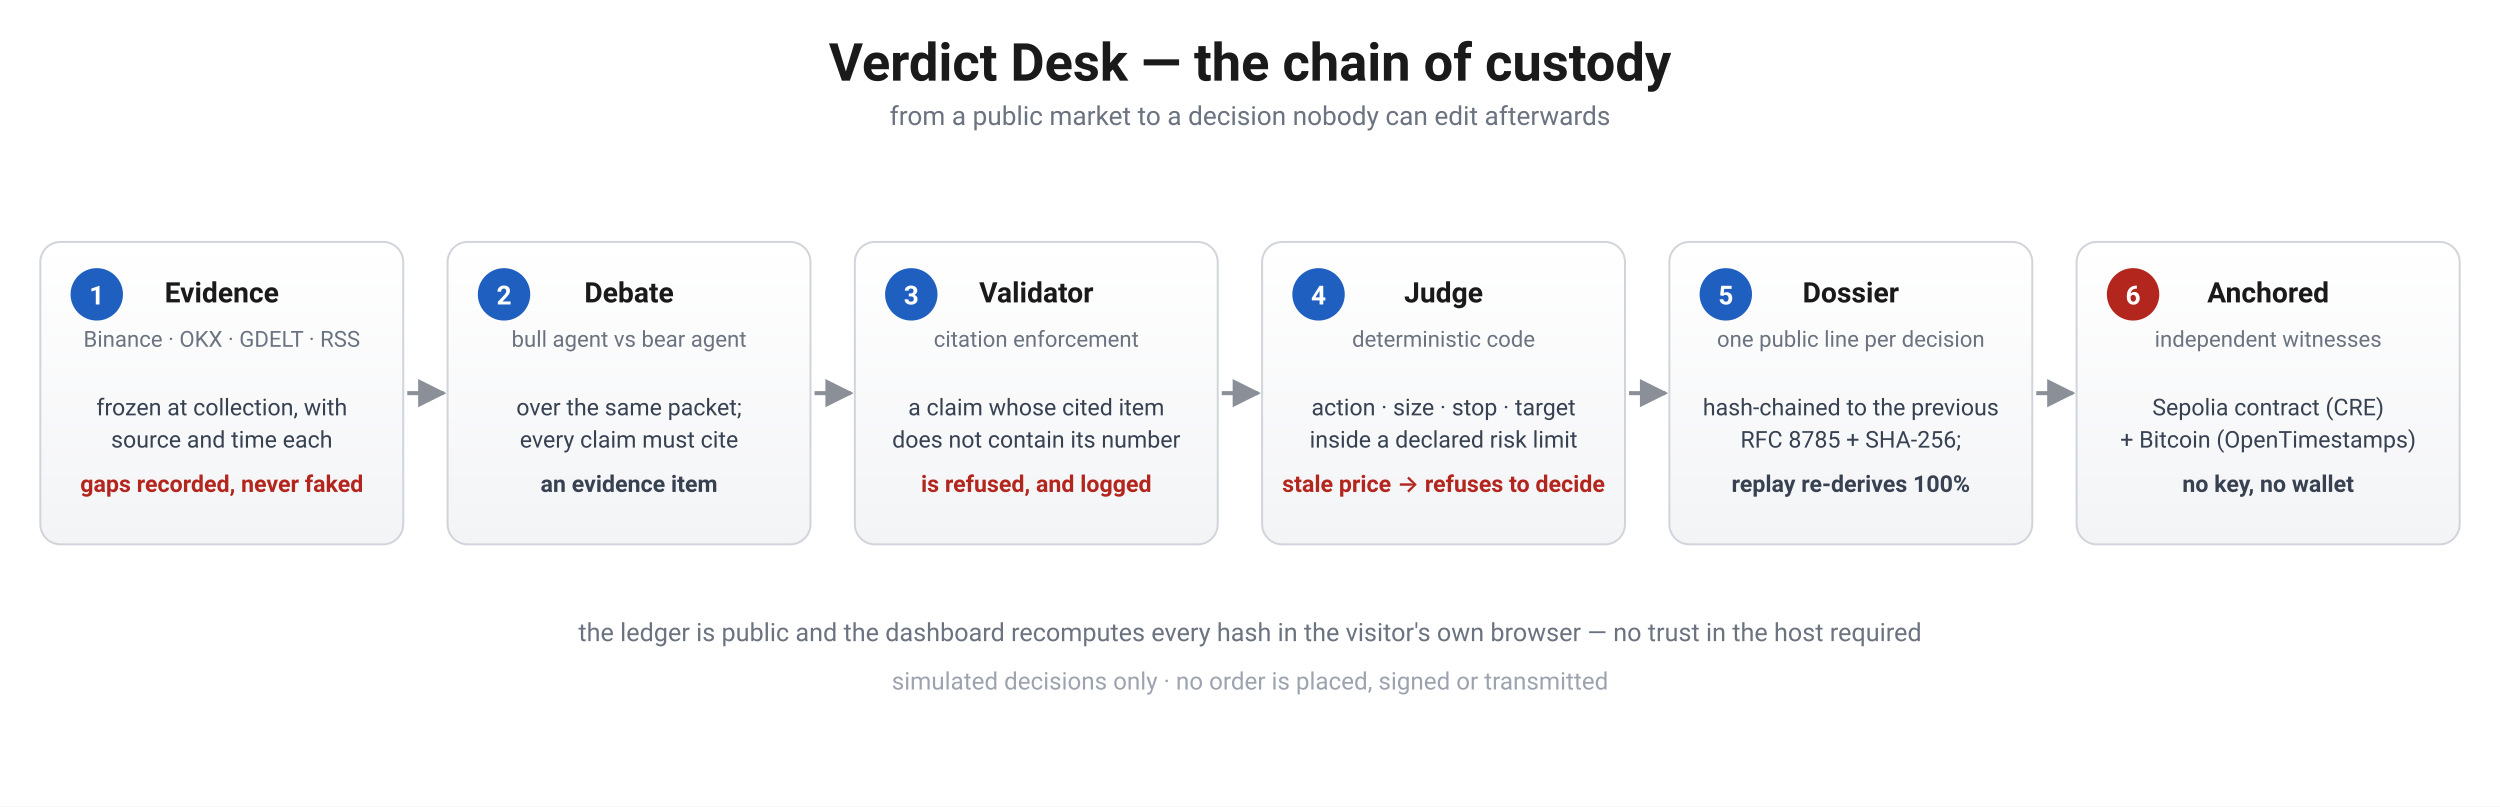
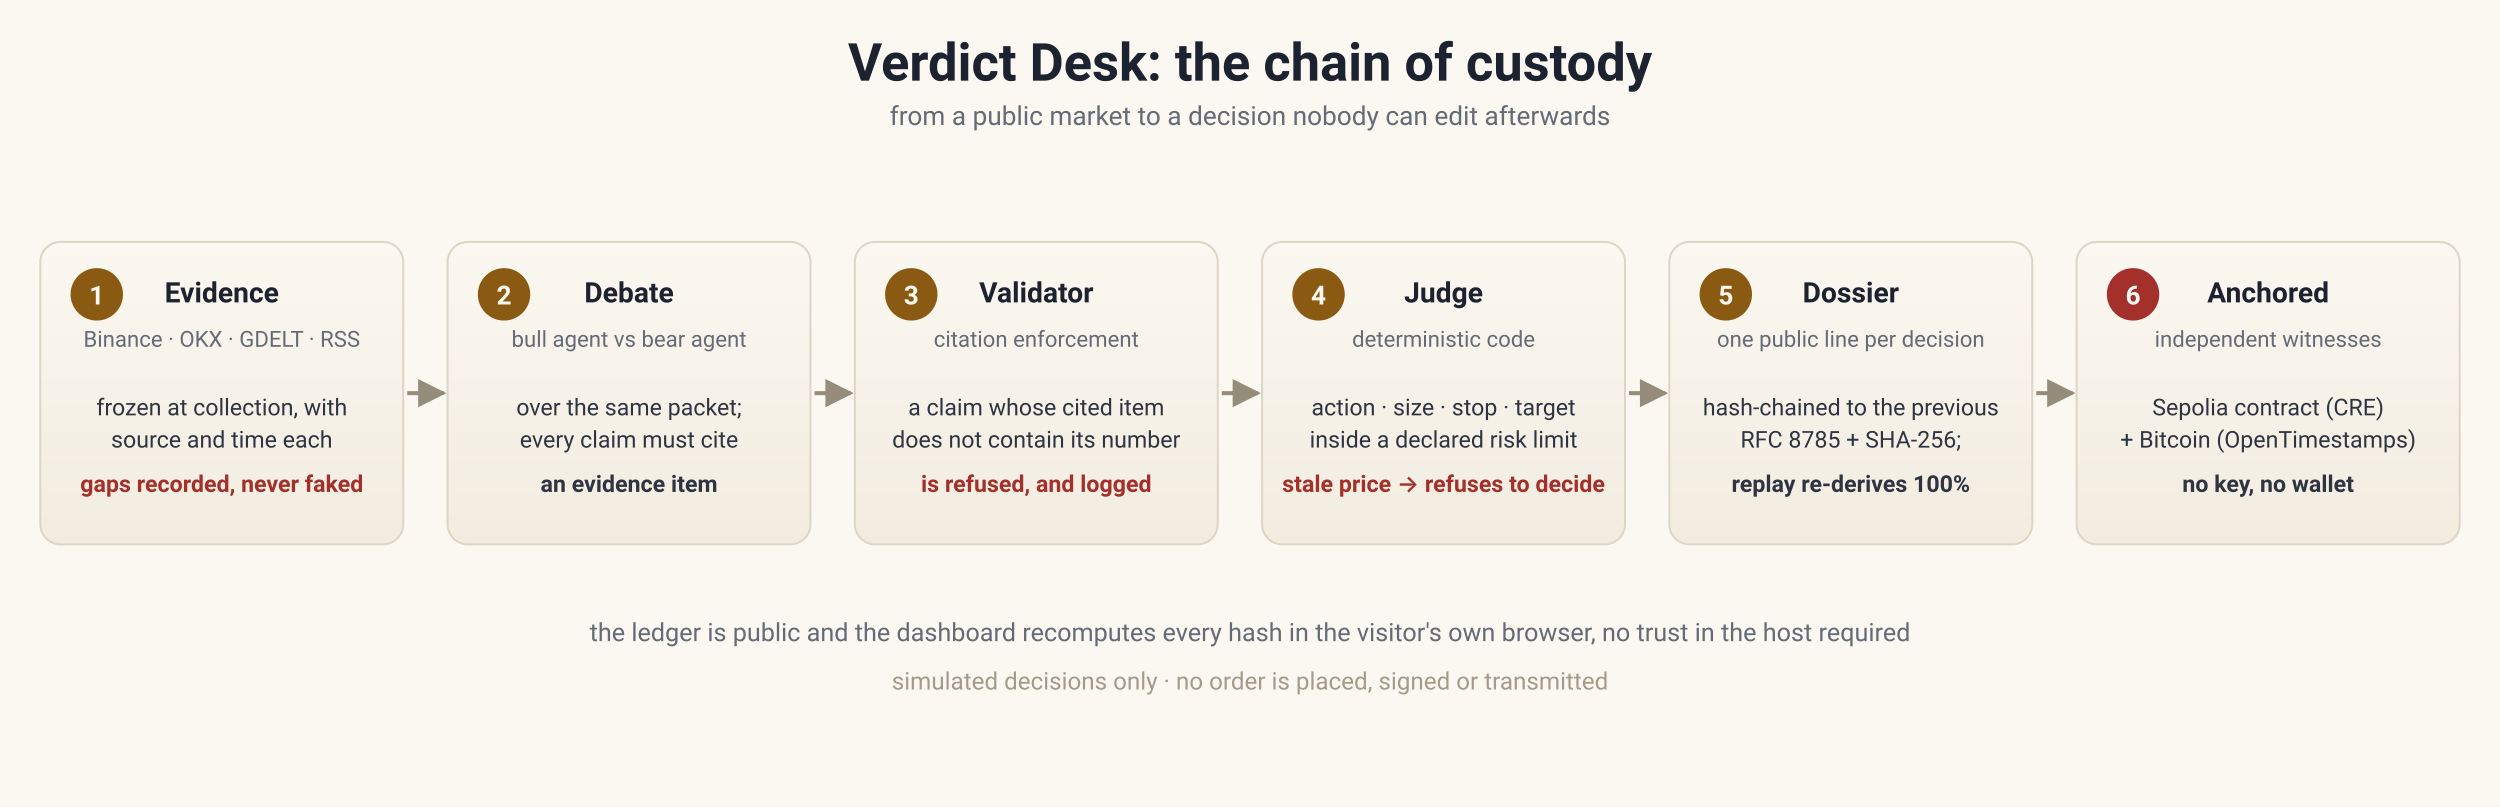
- <svg xmlns="http://www.w3.org/2000/svg" viewBox="0 0 1240 400" width="1240" height="400" font-family="system-ui, -apple-system, Segoe UI, Roboto, sans-serif">
+ <svg xmlns="http://www.w3.org/2000/svg" viewBox="0 0 1240 400" width="1240" height="400" font-family="Geist, system-ui, -apple-system, Segoe UI, Roboto, sans-serif">
  <defs>
    <marker id="arr" viewBox="0 0 10 10" refX="9" refY="5" markerWidth="7" markerHeight="7" orient="auto-start-reverse">
-       <path d="M0 0 L10 5 L0 10 z" fill="#8a8f98" />
+       <path d="M0 0 L10 5 L0 10 z" fill="#958c7c" />
    </marker>
    <linearGradient id="node" x1="0" y1="0" x2="0" y2="1">
-       <stop offset="0" stop-color="#ffffff" />
-       <stop offset="1" stop-color="#f3f4f6" />
+       <stop offset="0" stop-color="#fbf8f1" />
+       <stop offset="1" stop-color="#f2ece0" />
    </linearGradient>
  </defs>
-   <rect width="1240" height="400" fill="#ffffff" />
-   <text x="620" y="40" text-anchor="middle" font-size="26" font-weight="700" fill="#1a1a1a">Verdict Desk — the chain of custody</text>
-   <text x="620" y="62" text-anchor="middle" font-size="13" fill="#6b7280">from a public market to a decision nobody can edit afterwards</text>
+   <rect width="1240" height="400" fill="#fbf8f1" />
+   <text x="620" y="40" text-anchor="middle" font-size="26" font-weight="700" fill="#1c2230">Verdict Desk: the chain of custody</text>
+   <text x="620" y="62" text-anchor="middle" font-size="13" fill="#646a76">from a public market to a decision nobody can edit afterwards</text>
  <g>
-     <rect x="20" y="120" width="180" height="150" rx="10" fill="url(#node)" stroke="#d1d5db" />
-     <circle cx="48" cy="146" r="13" fill="#1f5fbf" />
-     <text x="48" y="151" text-anchor="middle" font-size="13" font-weight="700" fill="#ffffff">1</text>
-     <text x="110" y="150" text-anchor="middle" font-size="14" font-weight="700" fill="#1a1a1a">Evidence</text>
-     <text x="110" y="172" text-anchor="middle" font-size="11" fill="#6b7280">Binance · OKX · GDELT · RSS</text>
-     <text x="110" y="206" text-anchor="middle" font-size="11.5" fill="#374151">frozen at collection, with</text>
-     <text x="110" y="222" text-anchor="middle" font-size="11.5" fill="#374151">source and time each</text>
-     <text x="110" y="244" text-anchor="middle" font-size="11.5" font-weight="600" fill="#b3261e">gaps recorded, never faked</text>
+     <rect x="20" y="120" width="180" height="150" rx="10" fill="url(#node)" stroke="#ddd5c6" />
+     <circle cx="48" cy="146" r="13" fill="#8a5a12" />
+     <text x="48" y="151" text-anchor="middle" font-size="13" font-weight="700" fill="#fbf8f1">1</text>
+     <text x="110" y="150" text-anchor="middle" font-size="14" font-weight="700" fill="#1c2230">Evidence</text>
+     <text x="110" y="172" text-anchor="middle" font-size="11" fill="#646a76">Binance · OKX · GDELT · RSS</text>
+     <text x="110" y="206" text-anchor="middle" font-size="11.5" fill="#2e3442">frozen at collection, with</text>
+     <text x="110" y="222" text-anchor="middle" font-size="11.5" fill="#2e3442">source and time each</text>
+     <text x="110" y="244" text-anchor="middle" font-size="11.5" font-weight="600" fill="#a3302a">gaps recorded, never faked</text>
  </g>
  <g>
-     <rect x="222" y="120" width="180" height="150" rx="10" fill="url(#node)" stroke="#d1d5db" />
-     <circle cx="250" cy="146" r="13" fill="#1f5fbf" />
-     <text x="250" y="151" text-anchor="middle" font-size="13" font-weight="700" fill="#ffffff">2</text>
-     <text x="312" y="150" text-anchor="middle" font-size="14" font-weight="700" fill="#1a1a1a">Debate</text>
-     <text x="312" y="172" text-anchor="middle" font-size="11" fill="#6b7280">bull agent vs bear agent</text>
-     <text x="312" y="206" text-anchor="middle" font-size="11.5" fill="#374151">over the same packet;</text>
-     <text x="312" y="222" text-anchor="middle" font-size="11.5" fill="#374151">every claim must cite</text>
-     <text x="312" y="244" text-anchor="middle" font-size="11.5" font-weight="600" fill="#374151">an evidence item</text>
+     <rect x="222" y="120" width="180" height="150" rx="10" fill="url(#node)" stroke="#ddd5c6" />
+     <circle cx="250" cy="146" r="13" fill="#8a5a12" />
+     <text x="250" y="151" text-anchor="middle" font-size="13" font-weight="700" fill="#fbf8f1">2</text>
+     <text x="312" y="150" text-anchor="middle" font-size="14" font-weight="700" fill="#1c2230">Debate</text>
+     <text x="312" y="172" text-anchor="middle" font-size="11" fill="#646a76">bull agent vs bear agent</text>
+     <text x="312" y="206" text-anchor="middle" font-size="11.5" fill="#2e3442">over the same packet;</text>
+     <text x="312" y="222" text-anchor="middle" font-size="11.5" fill="#2e3442">every claim must cite</text>
+     <text x="312" y="244" text-anchor="middle" font-size="11.5" font-weight="600" fill="#2e3442">an evidence item</text>
  </g>
  <g>
-     <rect x="424" y="120" width="180" height="150" rx="10" fill="url(#node)" stroke="#d1d5db" />
-     <circle cx="452" cy="146" r="13" fill="#1f5fbf" />
-     <text x="452" y="151" text-anchor="middle" font-size="13" font-weight="700" fill="#ffffff">3</text>
-     <text x="514" y="150" text-anchor="middle" font-size="14" font-weight="700" fill="#1a1a1a">Validator</text>
-     <text x="514" y="172" text-anchor="middle" font-size="11" fill="#6b7280">citation enforcement</text>
-     <text x="514" y="206" text-anchor="middle" font-size="11.5" fill="#374151">a claim whose cited item</text>
-     <text x="514" y="222" text-anchor="middle" font-size="11.5" fill="#374151">does not contain its number</text>
-     <text x="514" y="244" text-anchor="middle" font-size="11.5" font-weight="600" fill="#b3261e">is refused, and logged</text>
+     <rect x="424" y="120" width="180" height="150" rx="10" fill="url(#node)" stroke="#ddd5c6" />
+     <circle cx="452" cy="146" r="13" fill="#8a5a12" />
+     <text x="452" y="151" text-anchor="middle" font-size="13" font-weight="700" fill="#fbf8f1">3</text>
+     <text x="514" y="150" text-anchor="middle" font-size="14" font-weight="700" fill="#1c2230">Validator</text>
+     <text x="514" y="172" text-anchor="middle" font-size="11" fill="#646a76">citation enforcement</text>
+     <text x="514" y="206" text-anchor="middle" font-size="11.5" fill="#2e3442">a claim whose cited item</text>
+     <text x="514" y="222" text-anchor="middle" font-size="11.5" fill="#2e3442">does not contain its number</text>
+     <text x="514" y="244" text-anchor="middle" font-size="11.5" font-weight="600" fill="#a3302a">is refused, and logged</text>
  </g>
  <g>
-     <rect x="626" y="120" width="180" height="150" rx="10" fill="url(#node)" stroke="#d1d5db" />
-     <circle cx="654" cy="146" r="13" fill="#1f5fbf" />
-     <text x="654" y="151" text-anchor="middle" font-size="13" font-weight="700" fill="#ffffff">4</text>
-     <text x="716" y="150" text-anchor="middle" font-size="14" font-weight="700" fill="#1a1a1a">Judge</text>
-     <text x="716" y="172" text-anchor="middle" font-size="11" fill="#6b7280">deterministic code</text>
-     <text x="716" y="206" text-anchor="middle" font-size="11.5" fill="#374151">action · size · stop · target</text>
-     <text x="716" y="222" text-anchor="middle" font-size="11.5" fill="#374151">inside a declared risk limit</text>
-     <text x="716" y="244" text-anchor="middle" font-size="11.5" font-weight="600" fill="#b3261e">stale price → refuses to decide</text>
+     <rect x="626" y="120" width="180" height="150" rx="10" fill="url(#node)" stroke="#ddd5c6" />
+     <circle cx="654" cy="146" r="13" fill="#8a5a12" />
+     <text x="654" y="151" text-anchor="middle" font-size="13" font-weight="700" fill="#fbf8f1">4</text>
+     <text x="716" y="150" text-anchor="middle" font-size="14" font-weight="700" fill="#1c2230">Judge</text>
+     <text x="716" y="172" text-anchor="middle" font-size="11" fill="#646a76">deterministic code</text>
+     <text x="716" y="206" text-anchor="middle" font-size="11.5" fill="#2e3442">action · size · stop · target</text>
+     <text x="716" y="222" text-anchor="middle" font-size="11.5" fill="#2e3442">inside a declared risk limit</text>
+     <text x="716" y="244" text-anchor="middle" font-size="11.5" font-weight="600" fill="#a3302a">stale price → refuses to decide</text>
  </g>
  <g>
-     <rect x="828" y="120" width="180" height="150" rx="10" fill="url(#node)" stroke="#d1d5db" />
-     <circle cx="856" cy="146" r="13" fill="#1f5fbf" />
-     <text x="856" y="151" text-anchor="middle" font-size="13" font-weight="700" fill="#ffffff">5</text>
-     <text x="918" y="150" text-anchor="middle" font-size="14" font-weight="700" fill="#1a1a1a">Dossier</text>
-     <text x="918" y="172" text-anchor="middle" font-size="11" fill="#6b7280">one public line per decision</text>
-     <text x="918" y="206" text-anchor="middle" font-size="11.5" fill="#374151">hash-chained to the previous</text>
-     <text x="918" y="222" text-anchor="middle" font-size="11.5" fill="#374151">RFC 8785 + SHA-256;</text>
-     <text x="918" y="244" text-anchor="middle" font-size="11.5" font-weight="600" fill="#374151">replay re-derives 100%</text>
+     <rect x="828" y="120" width="180" height="150" rx="10" fill="url(#node)" stroke="#ddd5c6" />
+     <circle cx="856" cy="146" r="13" fill="#8a5a12" />
+     <text x="856" y="151" text-anchor="middle" font-size="13" font-weight="700" fill="#fbf8f1">5</text>
+     <text x="918" y="150" text-anchor="middle" font-size="14" font-weight="700" fill="#1c2230">Dossier</text>
+     <text x="918" y="172" text-anchor="middle" font-size="11" fill="#646a76">one public line per decision</text>
+     <text x="918" y="206" text-anchor="middle" font-size="11.5" fill="#2e3442">hash-chained to the previous</text>
+     <text x="918" y="222" text-anchor="middle" font-size="11.5" fill="#2e3442">RFC 8785 + SHA-256;</text>
+     <text x="918" y="244" text-anchor="middle" font-size="11.5" font-weight="600" fill="#2e3442">replay re-derives 100%</text>
  </g>
  <g>
-     <rect x="1030" y="120" width="190" height="150" rx="10" fill="url(#node)" stroke="#d1d5db" />
-     <circle cx="1058" cy="146" r="13" fill="#b3261e" />
-     <text x="1058" y="151" text-anchor="middle" font-size="13" font-weight="700" fill="#ffffff">6</text>
-     <text x="1125" y="150" text-anchor="middle" font-size="14" font-weight="700" fill="#1a1a1a">Anchored</text>
-     <text x="1125" y="172" text-anchor="middle" font-size="11" fill="#6b7280">independent witnesses</text>
-     <text x="1125" y="206" text-anchor="middle" font-size="11.5" fill="#374151">Sepolia contract (CRE)</text>
-     <text x="1125" y="222" text-anchor="middle" font-size="11.5" fill="#374151">+ Bitcoin (OpenTimestamps)</text>
-     <text x="1125" y="244" text-anchor="middle" font-size="11.5" font-weight="600" fill="#374151">no key, no wallet</text>
+     <rect x="1030" y="120" width="190" height="150" rx="10" fill="url(#node)" stroke="#ddd5c6" />
+     <circle cx="1058" cy="146" r="13" fill="#a3302a" />
+     <text x="1058" y="151" text-anchor="middle" font-size="13" font-weight="700" fill="#fbf8f1">6</text>
+     <text x="1125" y="150" text-anchor="middle" font-size="14" font-weight="700" fill="#1c2230">Anchored</text>
+     <text x="1125" y="172" text-anchor="middle" font-size="11" fill="#646a76">independent witnesses</text>
+     <text x="1125" y="206" text-anchor="middle" font-size="11.5" fill="#2e3442">Sepolia contract (CRE)</text>
+     <text x="1125" y="222" text-anchor="middle" font-size="11.5" fill="#2e3442">+ Bitcoin (OpenTimestamps)</text>
+     <text x="1125" y="244" text-anchor="middle" font-size="11.5" font-weight="600" fill="#2e3442">no key, no wallet</text>
  </g>
-   <g stroke="#8a8f98" stroke-width="2" marker-end="url(#arr)">
+   <g stroke="#958c7c" stroke-width="2" marker-end="url(#arr)">
    <line x1="202" y1="195" x2="220" y2="195" />
    <line x1="404" y1="195" x2="422" y2="195" />
    <line x1="606" y1="195" x2="624" y2="195" />
    <line x1="808" y1="195" x2="826" y2="195" />
    <line x1="1010" y1="195" x2="1028" y2="195" />
  </g>
-   <text x="620" y="318" text-anchor="middle" font-size="12.5" fill="#6b7280">the ledger is public and the dashboard recomputes every hash in the visitor's own browser — no trust in the host required</text>
-   <text x="620" y="342" text-anchor="middle" font-size="12" fill="#9ca3af">simulated decisions only · no order is placed, signed or transmitted</text>
+   <text x="620" y="318" text-anchor="middle" font-size="12.5" fill="#646a76">the ledger is public and the dashboard recomputes every hash in the visitor's own browser, no trust in the host required</text>
+   <text x="620" y="342" text-anchor="middle" font-size="12" fill="#a39a8a">simulated decisions only · no order is placed, signed or transmitted</text>
</svg>
